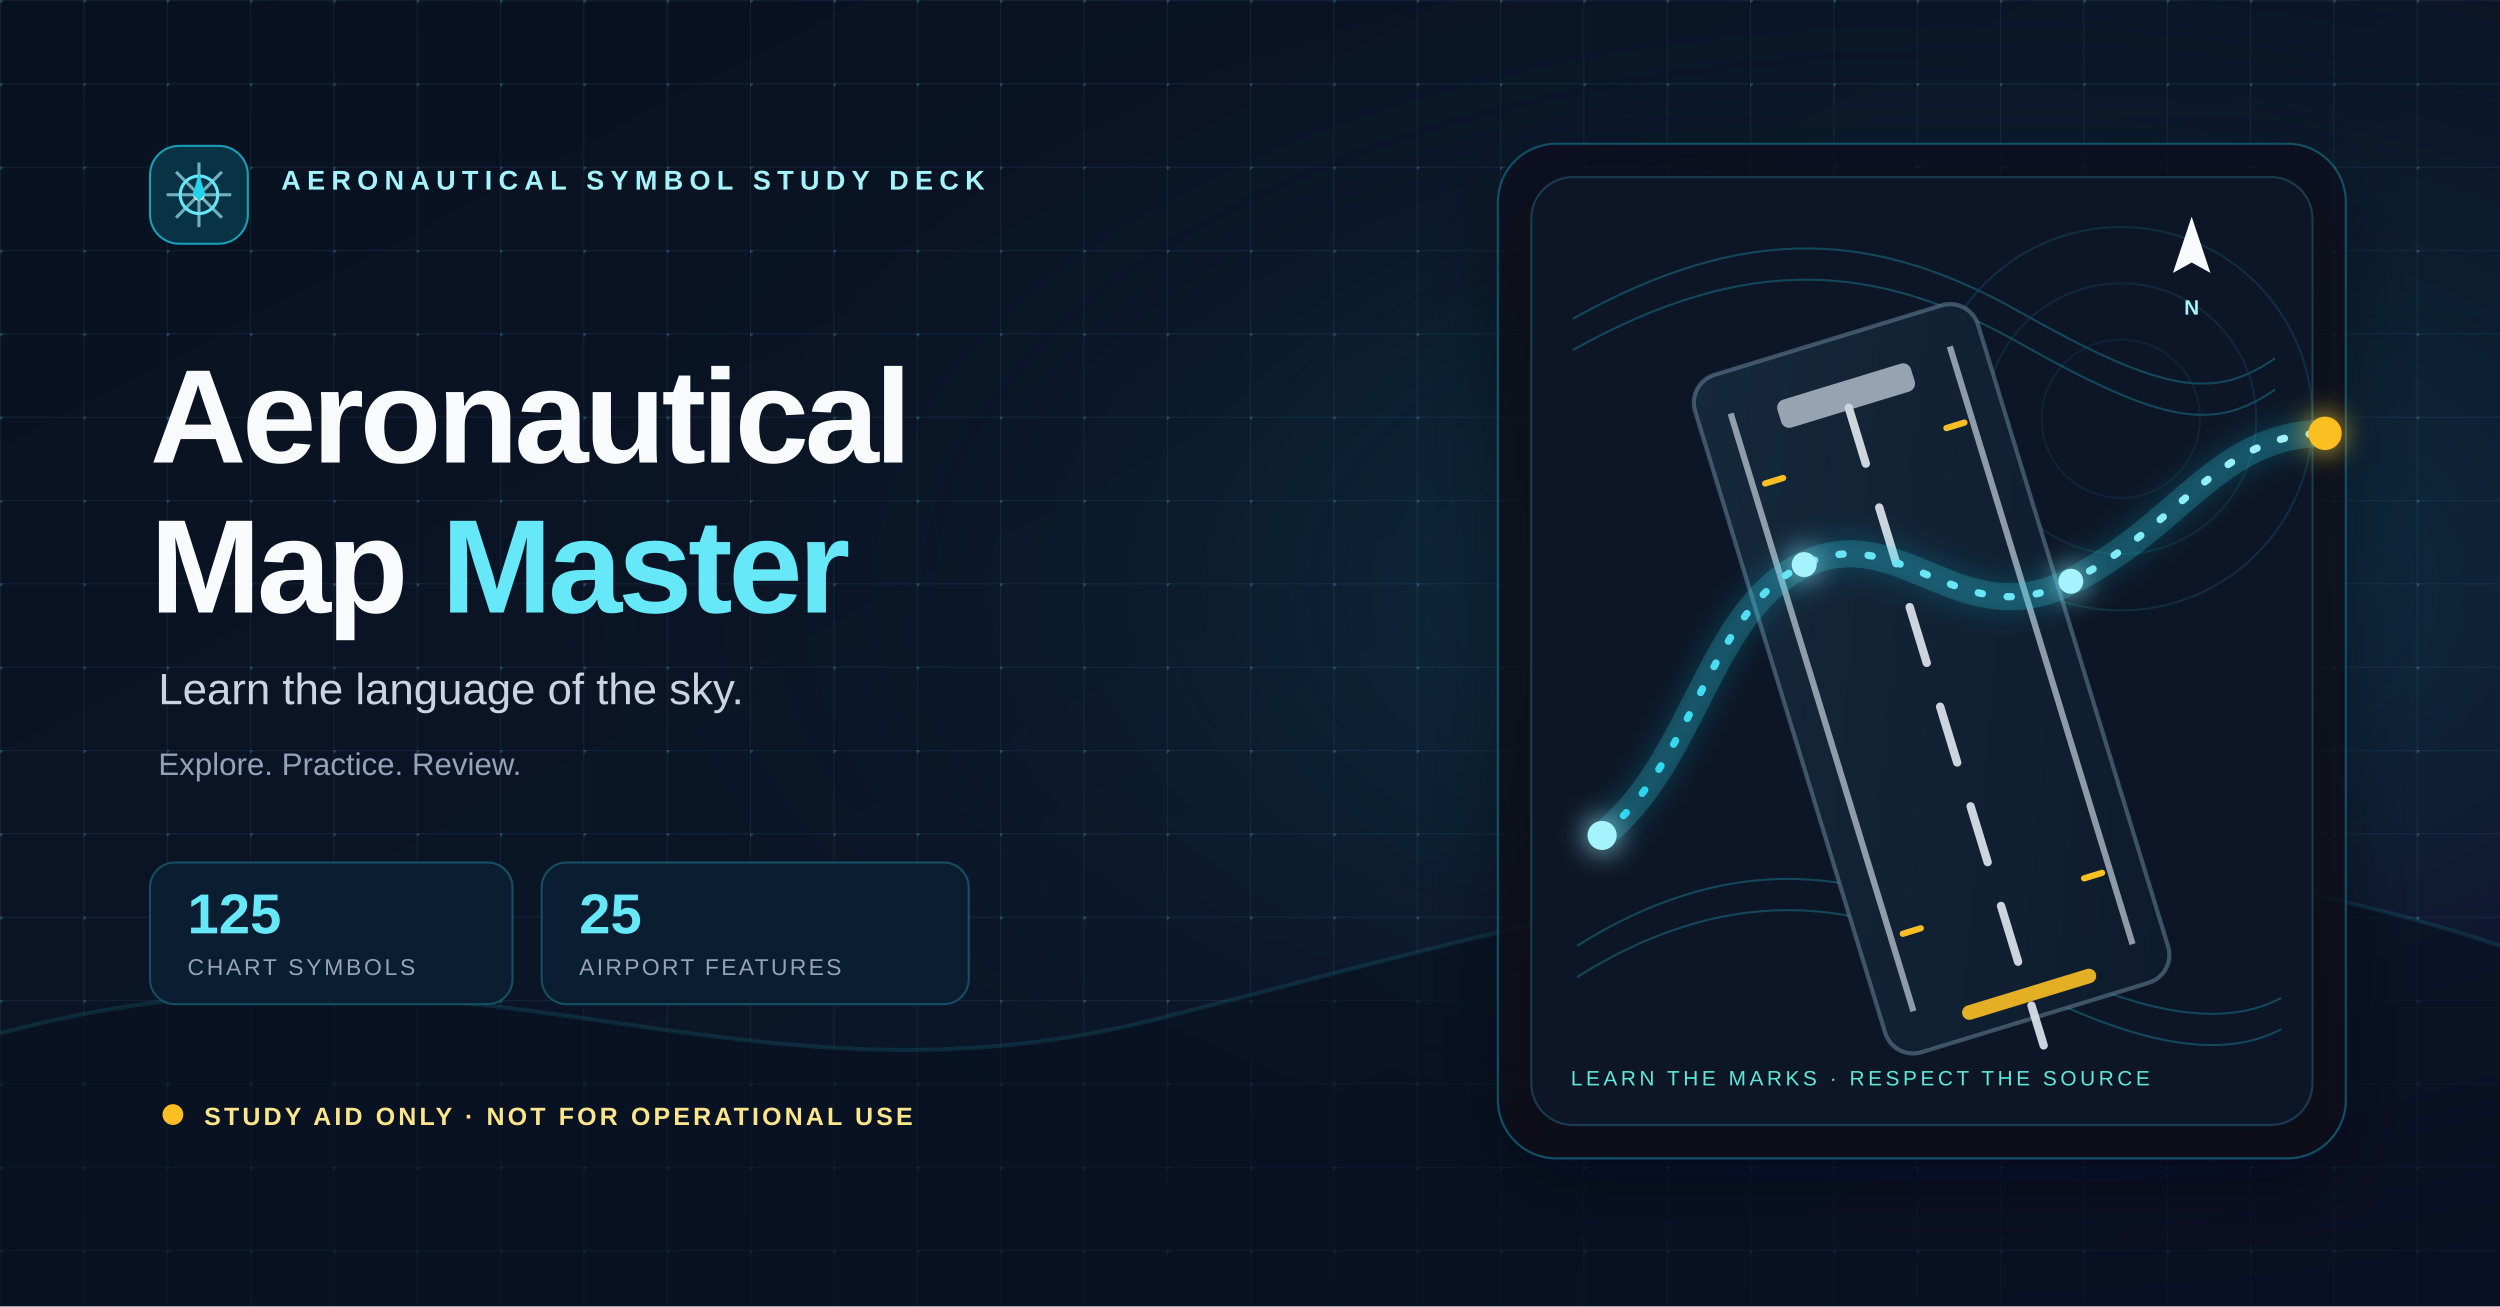
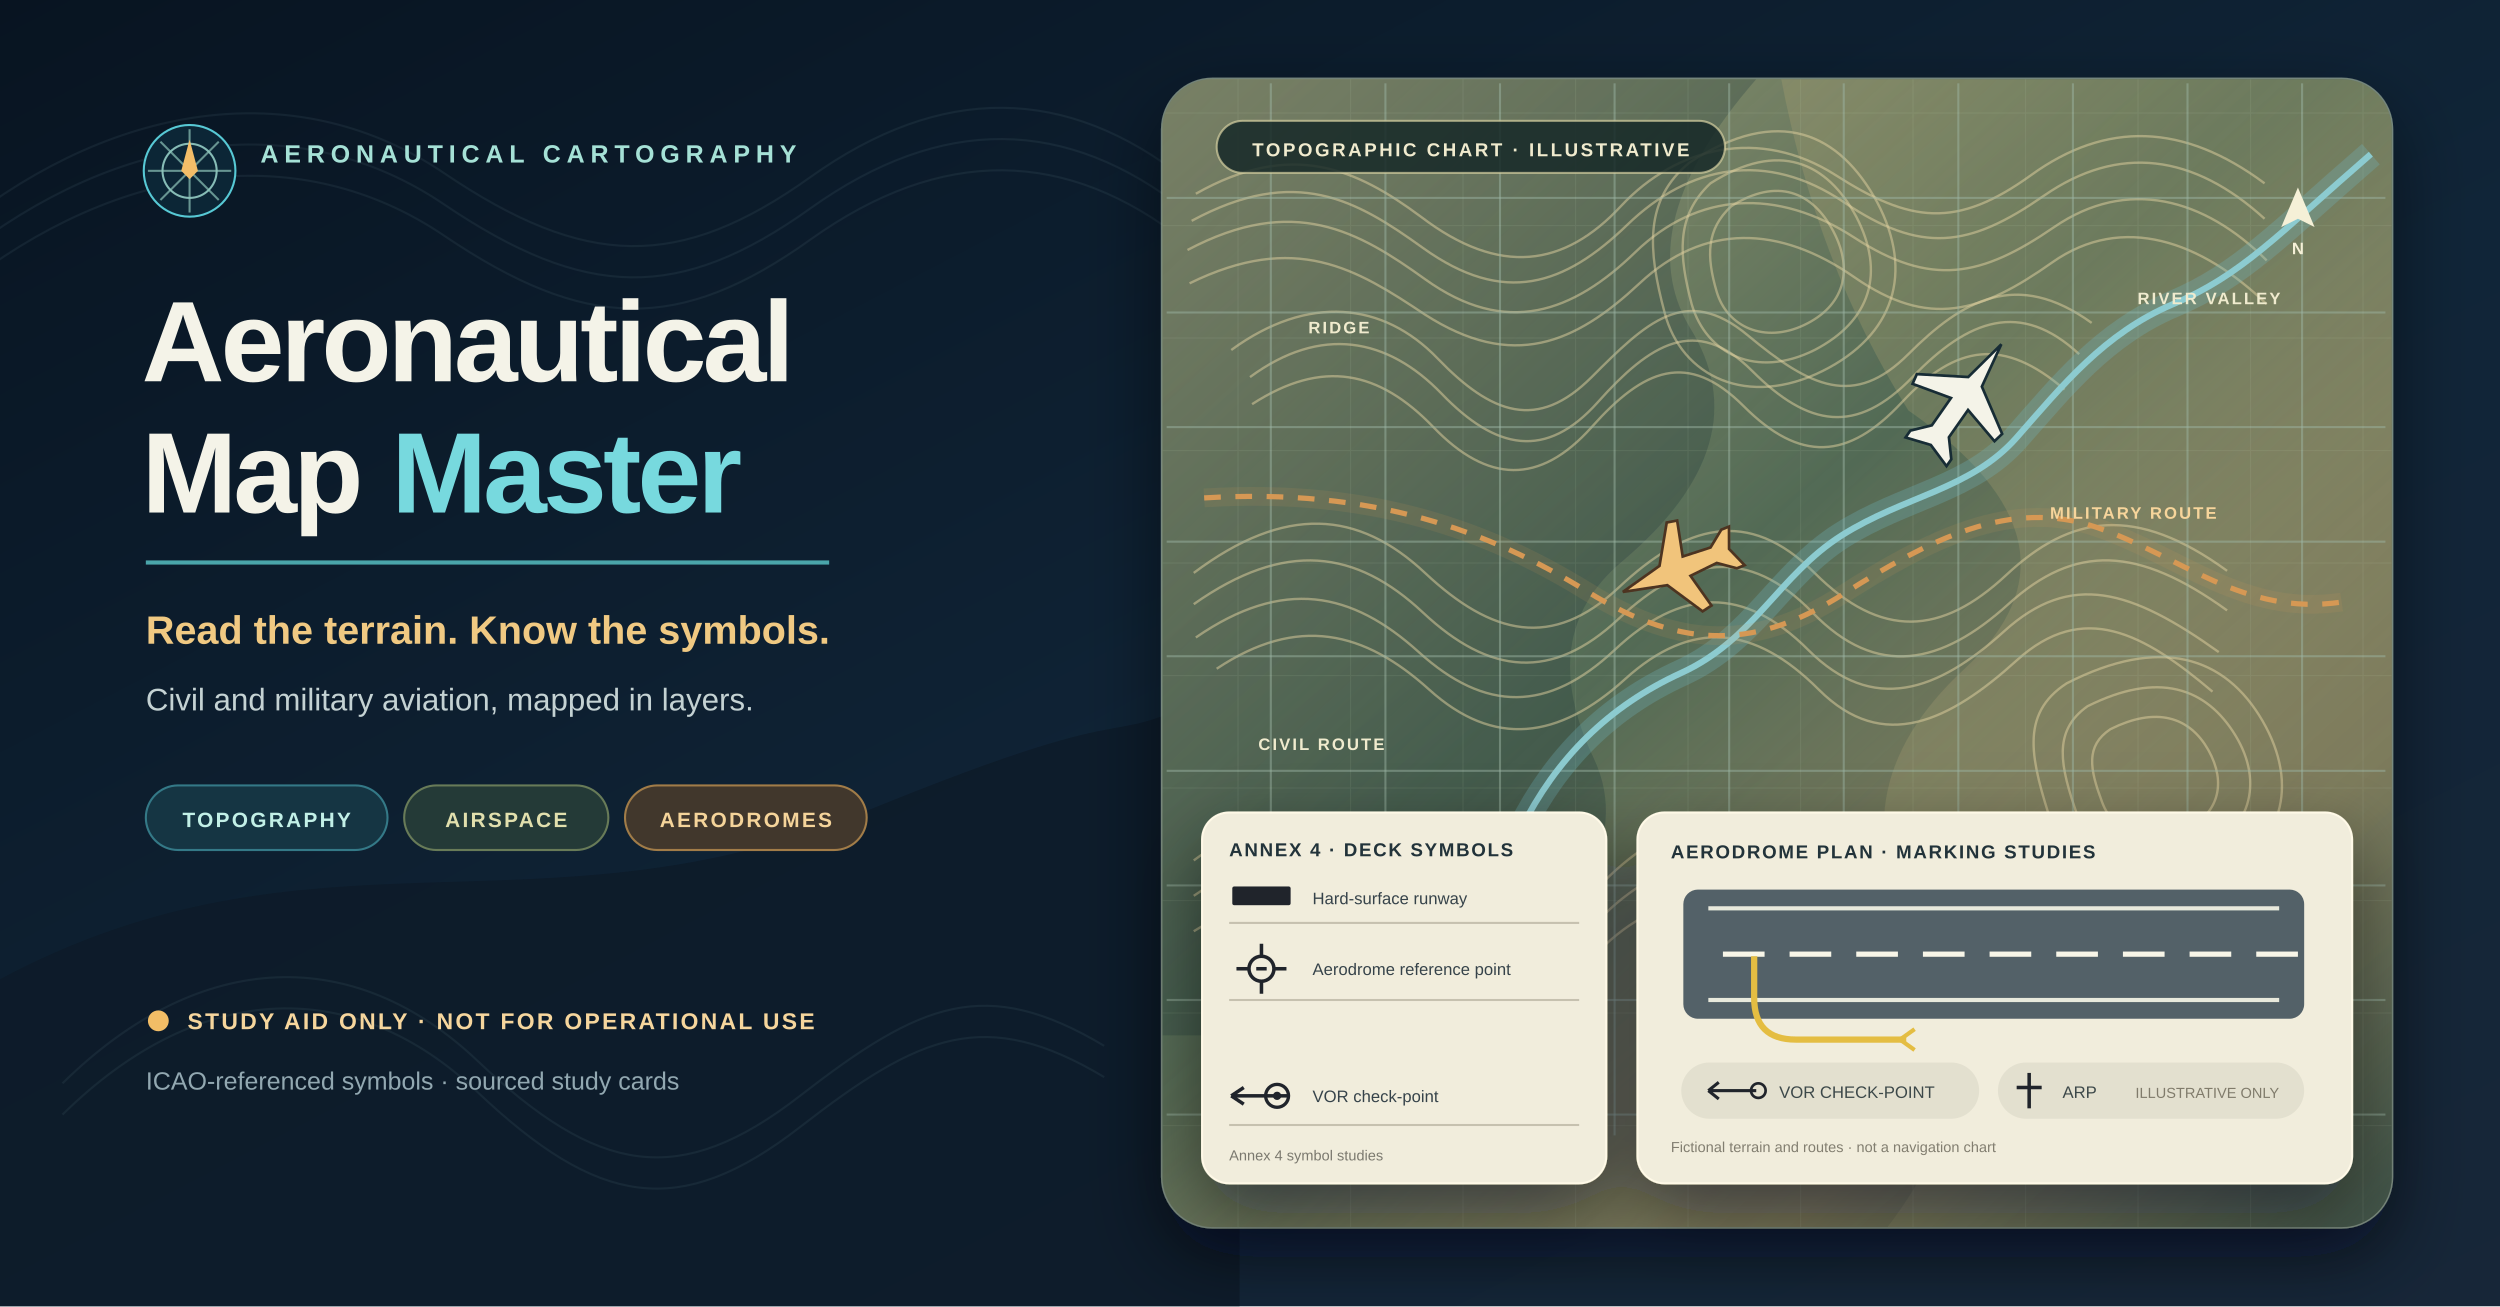
<svg xmlns="http://www.w3.org/2000/svg" width="1200" height="627" viewBox="0 0 1200 627" role="img" aria-labelledby="title description">
  <defs>
    <linearGradient id="background" x1="0" y1="0" x2="1" y2="1">
-       <stop offset="0" stop-color="#08111f" />
-       <stop offset=".58" stop-color="#0b1628" />
-       <stop offset="1" stop-color="#11102b" />
+       <stop offset="0" stop-color="#081421" />
+       <stop offset=".58" stop-color="#102538" />
+       <stop offset="1" stop-color="#172638" />
    </linearGradient>
-     <radialGradient id="glow" cx=".78" cy=".45" r=".58">
-       <stop offset="0" stop-color="#0e7490" stop-opacity=".38" />
-       <stop offset=".54" stop-color="#164e63" stop-opacity=".12" />
-       <stop offset="1" stop-color="#08111f" stop-opacity="0" />
-     </radialGradient>
-     <linearGradient id="route" x1="0" y1="1" x2="1" y2="0">
-       <stop offset="0" stop-color="#22d3ee" />
-       <stop offset="1" stop-color="#a5f3fc" />
+     <linearGradient id="terrain" x1=".1" y1="0" x2=".95" y2="1">
+       <stop offset="0" stop-color="#788264" />
+       <stop offset=".42" stop-color="#526a55" />
+       <stop offset=".78" stop-color="#7e7757" />
+       <stop offset="1" stop-color="#445c50" />
    </linearGradient>
-     <linearGradient id="runway" x1="0" y1="0" x2="1" y2="1">
-       <stop offset="0" stop-color="#16283c" />
-       <stop offset="1" stop-color="#0d1b2c" />
+     <linearGradient id="hillshade" x1="0" y1="0" x2="1" y2="1">
+       <stop offset="0" stop-color="#d4c393" stop-opacity=".28" />
+       <stop offset=".45" stop-color="#d4c393" stop-opacity="0" />
+       <stop offset="1" stop-color="#152e31" stop-opacity=".45" />
    </linearGradient>
-     <pattern id="grid" width="40" height="40" patternUnits="userSpaceOnUse">
-       <path d="M40 0H0V40" fill="none" stroke="#7dd3fc" stroke-opacity=".08" stroke-width="1" />
-       <circle cx="0" cy="0" r="1.5" fill="#67e8f9" fill-opacity=".2" />
+     <linearGradient id="routeCivil" x1="0" y1="1" x2="1" y2="0">
+       <stop offset="0" stop-color="#67e8f9" />
+       <stop offset="1" stop-color="#d9fbff" />
+     </linearGradient>
+     <pattern id="grid" width="54" height="54" patternUnits="userSpaceOnUse">
+       <path d="M54 0H0V54" fill="none" stroke="#d7e6c6" stroke-opacity=".24" stroke-width="1" />
    </pattern>
-     <filter id="softGlow" x="-80%" y="-80%" width="260%" height="260%">
-       <feGaussianBlur stdDeviation="7" result="blur" />
-       <feMerge>
-         <feMergeNode in="blur" />
-         <feMergeNode in="SourceGraphic" />
-       </feMerge>
-     </filter>
-     <filter id="shadow" x="-30%" y="-30%" width="160%" height="160%">
-       <feDropShadow dx="0" dy="14" stdDeviation="18" flood-color="#020617" flood-opacity=".45" />
+     <clipPath id="mapClip">
+       <rect x="558" y="38" width="590" height="551" rx="24" />
+     </clipPath>
+     <filter id="shadow" x="-25%" y="-25%" width="150%" height="160%">
+       <feDropShadow dx="0" dy="14" stdDeviation="18" flood-color="#020617" flood-opacity=".5" />
    </filter>
  </defs>
  <rect width="1200" height="627" fill="url(#background)" />
-   <rect width="1200" height="627" fill="url(#glow)" />
-   <rect width="1200" height="627" fill="url(#grid)" />
-   <path d="M0 496C224 436 351 541 556 489s400-117 644-35v173H0z" fill="#08111f" fill-opacity=".62" />
-   <path d="M0 496C224 436 351 541 556 489s400-117 644-35" fill="none" stroke="#22d3ee" stroke-opacity=".12" stroke-width="2" />
-   <g transform="translate(72 70)">
-     <rect width="47" height="47" rx="14" fill="#083344" stroke="#22d3ee" stroke-opacity=".7" />
-     <path d="M23.5 8v31M8 23.5h31M12.5 12.5l22 22m0-22-22 22" fill="none" stroke="#a5f3fc" stroke-width="1.5" stroke-opacity=".65" />
-     <circle cx="23.5" cy="23.5" r="9" fill="none" stroke="#67e8f9" stroke-width="1.5" />
-     <circle cx="23.5" cy="23.5" r="2.8" fill="#f0fdfa" />
-     <path d="m23.5 13 3 10.5-3 3-3-3z" fill="#22d3ee" />
+   <path d="M0 470C150 390 260 453 414 390s104-23 181-64v301H0z" fill="#0c1a28" opacity=".8" />
+   <g fill="none" stroke="#6b8791" stroke-opacity=".12">
+     <path d="M-20 109c78-62 165-72 233-26s113 47 176 2 123-44 180 1" />
+     <path d="M-20 124c78-62 165-72 233-26s113 47 176 2 123-44 180 1" />
+     <path d="M-20 139c78-62 165-72 233-26s113 47 176 2 123-44 180 1" />
+     <path d="M30 520c67-66 141-66 199-11s97 62 155 17 89-58 146-24" />
+     <path d="M30 535c67-66 141-66 199-11s97 62 155 17 89-58 146-24" />
  </g>
-   <text x="135" y="91" fill="#a5f3fc" font-family="Arial, Helvetica, sans-serif" font-size="13" font-weight="700" letter-spacing="3">AERONAUTICAL SYMBOL STUDY DECK</text>
-   <text x="72" y="222" fill="#f8fafc" font-family="Arial, Helvetica, sans-serif" font-size="64" font-weight="700" letter-spacing="-2">Aeronautical</text>
-   <text x="72" y="294" fill="#f8fafc" font-family="Arial, Helvetica, sans-serif" font-size="64" font-weight="700" letter-spacing="-2">Map <tspan fill="#67e8f9">Master</tspan>
+   <g transform="translate(68 59)">
+     <circle cx="23" cy="23" r="22" fill="#0c2636" stroke="#57c9d5" />
+     <circle cx="23" cy="23" r="13" fill="none" stroke="#a5e1d6" stroke-opacity=".8" />
+     <path d="M23 3v40M3 23h40M9 9l28 28M37 9 9 37" stroke="#8dc5ba" stroke-opacity=".7" />
+     <path d="m23 8 4 15-4 4-4-4z" fill="#f3bd68" />
+   </g>
+   <text x="125" y="78" fill="#a5e1d6" font-family="Arial, Helvetica, sans-serif" font-size="12" font-weight="700" letter-spacing="2.8">AERONAUTICAL CARTOGRAPHY</text>
+   <text x="68" y="183" fill="#f4f3e8" font-family="Arial, Helvetica, sans-serif" font-size="55" font-weight="700" letter-spacing="-1.8">Aeronautical</text>
+   <text x="68" y="246" fill="#f4f3e8" font-family="Arial, Helvetica, sans-serif" font-size="55" font-weight="700" letter-spacing="-1.8">Map <tspan fill="#77d9de">Master</tspan>
  </text>
-   <text x="76" y="338" fill="#cbd5e1" font-family="Arial, Helvetica, sans-serif" font-size="21">Learn the language of the sky.</text>
-   <text x="76" y="372" fill="#94a3b8" font-family="Arial, Helvetica, sans-serif" font-size="15">Explore. Practice. Review.</text>
-   <g transform="translate(72 414)">
-     <rect width="174" height="68" rx="12" fill="#0b1d30" stroke="#164e63" />
-     <text x="18" y="34" fill="#67e8f9" font-family="Arial, Helvetica, sans-serif" font-size="27" font-weight="700">125</text>
-     <text x="18" y="54" fill="#94a3b8" font-family="Arial, Helvetica, sans-serif" font-size="11" letter-spacing="1.3">CHART SYMBOLS</text>
+   <path d="M70 270h328" stroke="#4aa5aa" stroke-width="2" />
+   <text x="70" y="309" fill="#f0c982" font-family="Arial, Helvetica, sans-serif" font-size="19" font-weight="700">Read the terrain. Know the symbols.</text>
+   <text x="70" y="341" fill="#c4d2d3" font-family="Arial, Helvetica, sans-serif" font-size="15">Civil and military aviation, mapped in layers.</text>
+   <g transform="translate(70 377)">
+     <rect width="116" height="31" rx="15.5" fill="#153543" stroke="#347987" />
+     <text x="58" y="20" text-anchor="middle" fill="#c2f0e7" font-family="Arial, Helvetica, sans-serif" font-size="10" font-weight="700" letter-spacing="1.1">TOPOGRAPHY</text>
  </g>
-   <g transform="translate(260 414)">
-     <rect width="205" height="68" rx="12" fill="#0b1d30" stroke="#164e63" />
-     <text x="18" y="34" fill="#67e8f9" font-family="Arial, Helvetica, sans-serif" font-size="27" font-weight="700">25</text>
-     <text x="18" y="54" fill="#94a3b8" font-family="Arial, Helvetica, sans-serif" font-size="11" letter-spacing="1.1">AIRPORT FEATURES</text>
+   <g transform="translate(194 377)">
+     <rect width="98" height="31" rx="15.5" fill="#243a37" stroke="#687b58" />
+     <text x="49" y="20" text-anchor="middle" fill="#e1dfad" font-family="Arial, Helvetica, sans-serif" font-size="10" font-weight="700" letter-spacing="1.1">AIRSPACE</text>
  </g>
-   <g transform="translate(76 535)">
-     <circle cx="7" cy="0" r="5" fill="#fbbf24" />
-     <text x="22" y="5" fill="#fde68a" font-family="Arial, Helvetica, sans-serif" font-size="12" font-weight="700" letter-spacing="1.5">STUDY AID ONLY · NOT FOR OPERATIONAL USE</text>
+   <g transform="translate(300 377)">
+     <rect width="116" height="31" rx="15.5" fill="#41372c" stroke="#a17c48" />
+     <text x="58" y="20" text-anchor="middle" fill="#f5d49a" font-family="Arial, Helvetica, sans-serif" font-size="10" font-weight="700" letter-spacing="1.1">AERODROMES</text>
+   </g>
+   <g transform="translate(70 484)">
+     <circle cx="6" cy="6" r="5" fill="#f2bd66" />
+     <text x="20" y="10" fill="#f6d69d" font-family="Arial, Helvetica, sans-serif" font-size="11" font-weight="700" letter-spacing="1.1">STUDY AID ONLY · NOT FOR OPERATIONAL USE</text>
+     <text x="0" y="39" fill="#92a8b1" font-family="Arial, Helvetica, sans-serif" font-size="12">ICAO-referenced symbols · sourced study cards</text>
  </g>
  <g filter="url(#shadow)">
-     <rect x="719" y="69" width="407" height="487" rx="28" fill="#07111f" fill-opacity=".75" stroke="#155e75" stroke-opacity=".8" />
-     <rect x="735" y="85" width="375" height="455" rx="20" fill="#0b1828" stroke="#1e3a50" />
+     <rect x="558" y="38" width="590" height="551" rx="24" fill="#101b25" stroke="#a8b8a0" stroke-opacity=".65" stroke-width="1.5" />
  </g>
-   <g opacity=".68" fill="none" stroke="#155e75">
-     <path d="M755 153c84-47 146-42 215-3s93 42 122 22" />
-     <path d="M755 168c84-47 146-42 215-3s93 42 122 22" />
-     <path d="M757 454c70-44 133-40 196-5s110 47 142 30" />
-     <path d="M757 469c70-44 133-40 196-5s110 47 142 30" />
-     <circle cx="1018" cy="201" r="92" stroke-opacity=".48" />
-     <circle cx="1018" cy="201" r="65" stroke-opacity=".38" />
-     <circle cx="1018" cy="201" r="38" stroke-opacity=".28" />
+   <g clip-path="url(#mapClip)">
+     <rect x="558" y="38" width="590" height="551" fill="url(#terrain)" />
+     <path d="M558 38h285q-61 70-32 119 35 56-33 113-41 35-13 94t-78 133H558z" fill="#364f46" opacity=".55" />
+     <path d="M855 38h293v551H906q56-73 16-137-44-71 21-131t-27-124q-44-70-61-159Z" fill="#a19a6c" opacity=".33" />
+     <path d="M558 38h590v551H558z" fill="url(#hillshade)" />
+     <g fill="none" stroke="#e2d3a0" stroke-opacity=".5" stroke-width="1.15">
+       <path d="M574 93c46-26 77-12 108 11 38 29 69 24 96-5s67-38 103-15 58 26 94 0 73-25 112 4" />
+       <path d="M572 106c50-27 79-10 111 13 39 28 68 18 98-11s67-36 104-11 60 22 96-3 72-20 106 11" />
+       <path d="M570 120c51-27 82-9 114 14 39 28 71 16 101-13s68-31 105-7 61 19 96-5 72-14 102 16" />
+       <path d="M571 136c51-25 80-7 113 15 42 27 72 14 103-15s67-28 103-3 61 17 95-7 72-10 103 20" />
+       <path d="M591 168c37-27 73-23 99 4s48 35 74 9 45-45 75-20 51 35 77 9 52-41 88-15" />
+       <path d="M600 181c34-25 66-19 92 8s50 32 75 4 47-42 74-15 50 31 77 3 52-37 80-11" />
+       <path d="M601 194c34-22 61-16 87 11s51 28 76 0 46-37 73-10 50 26 76-2 49-31 78-6" />
+       <path d="M573 275c44-33 79-30 111 0s61 37 93 7 62-39 94-7 61 30 92 1 62-34 106-2" />
+       <path d="M573 290c44-31 78-26 110 4s62 33 94 3 62-35 93-3 62 25 94-4 62-28 105 3" />
+       <path d="M574 306c42-29 75-22 107 7s62 29 94-1 62-31 93 0 62 20 94-9 61-20 103 10" />
+       <path d="M584 321c39-26 71-18 102 10s62 24 94-5 62-26 93 5 63 15 95-14 61-13 94 15" />
+       <path d="M573 413c39-29 73-22 104 8s62 33 93 2 62-37 94-5 62 28 94-3 63-28 104 3" />
+       <path d="M573 430c39-27 72-17 103 12s62 28 94-3 63-31 94 1 62 22 94-9 63-18 104 11" />
+       <path d="M573 447c40-25 70-12 102 15s62 23 95-8 63-24 94 7 63 16 95-15 62-7 102 20" />
+       <path d="M811 78c43-28 72-14 90 19 18 34 8 64-26 81-36 18-68 3-76-28-8-30-10-54 12-72Z" />
+       <path d="M821 88c33-21 56-10 70 16 14 27 7 50-20 64-28 14-52 2-59-22-6-23-8-42 9-58Z" />
+       <path d="M831 99c22-14 39-7 49 12s5 36-14 45-37 1-42-16-5-30 7-41Z" />
+       <path d="M992 328c45-23 76-13 94 18s10 61-24 77-67 4-77-27-16-53 7-68Z" />
+       <path d="M1002 339c34-17 57-9 71 14s7 46-18 58-50 3-58-20-12-40 5-52Z" />
+       <path d="M1013 350c22-11 38-6 47 10s5 31-12 39-33 2-39-14-8-27 4-35Z" />
+     </g>
+     <g fill="none" stroke="#9eb8a7" stroke-opacity=".47" stroke-width="1">
+       <path d="M610 40v505M665 40v505M720 40v505M775 40v505M830 40v505M885 40v505M940 40v505M995 40v505M1050 40v505M1105 40v505" />
+       <path d="M560 95h585M560 150h585M560 205h585M560 260h585M560 315h585M560 370h585M560 425h585M560 480h585M560 535h585" />
+     </g>
+     <rect x="558" y="38" width="590" height="551" fill="url(#grid)" opacity=".34" />
+     <path d="M1138 74c-45 39-62 58-95 72s-53 39-75 64-54 28-84 47-42 50-77 66-60 41-77 75-51 49-77 93" fill="none" stroke="#70b7c1" stroke-width="13" stroke-opacity=".28" />
+     <path d="M1138 74c-45 39-62 58-95 72s-53 39-75 64-54 28-84 47-42 50-77 66-60 41-77 75-51 49-77 93" fill="none" stroke="#8ccbd0" stroke-width="3" />
+     <path d="M578 239c81-5 137 16 184 45s82 27 123 1 80-46 121-32 71 43 118 36" fill="none" stroke="#d69854" stroke-width="2.5" stroke-dasharray="8 7" />
+     <path d="M578 239c81-5 137 16 184 45s82 27 123 1 80-46 121-32 71 43 118 36" fill="none" stroke="#d69854" stroke-width="9" stroke-opacity=".12" />
+     <g transform="translate(944 189) rotate(35)" fill="#f4f3e8" stroke="#172c35" stroke-width="1.3">
+       <path d="M0-29 4-7 25 6 24 11 5 6 5 22 12 30 12 34 0 30-12 34-12 30-5 22-5 6-24 11-25 6-4-7Z" />
+     </g>
+     <g transform="translate(804 274) rotate(-112)" fill="#f1c47b" stroke="#4d3421" stroke-width="1.3">
+       <path d="M0-27 5-6 23 5 22 10 5 6 4 20 10 28 10 32 0 28-10 32-10 28-4 20-5 6-22 10-23 5-5-6Z" />
+     </g>
+     <g transform="translate(584 58)">
+       <rect width="244" height="25" rx="12.5" fill="#162927" fill-opacity=".85" stroke="#d6d1a2" stroke-opacity=".7" />
+       <text x="122" y="17" text-anchor="middle" fill="#f0ebce" font-family="Arial, Helvetica, sans-serif" font-size="9" font-weight="700" letter-spacing="1.2">TOPOGRAPHIC CHART · ILLUSTRATIVE</text>
+     </g>
+     <g transform="translate(1095 90)">
+       <path d="M0 19 8 0l8 19-8-4z" fill="#f5f0d7" />
+       <text x="8" y="32" fill="#f5f0d7" text-anchor="middle" font-family="Arial, Helvetica, sans-serif" font-size="8" font-weight="700">N</text>
+     </g>
+     <text x="628" y="160" fill="#f0ebce" font-family="Arial, Helvetica, sans-serif" font-size="8" font-weight="700" letter-spacing="1">RIDGE</text>
+     <text x="1026" y="146" fill="#f0ebce" font-family="Arial, Helvetica, sans-serif" font-size="8" font-weight="700" letter-spacing="1">RIVER VALLEY</text>
+     <text x="604" y="360" fill="#f0ebce" font-family="Arial, Helvetica, sans-serif" font-size="8" font-weight="700" letter-spacing="1">CIVIL ROUTE</text>
+     <text x="984" y="249" fill="#f7d59b" font-family="Arial, Helvetica, sans-serif" font-size="8" font-weight="700" letter-spacing="1">MILITARY ROUTE</text>
  </g>
-   <g transform="rotate(-17 926 322)">
-     <rect x="855" y="156" width="142" height="340" rx="14" fill="url(#runway)" stroke="#66839b" stroke-opacity=".55" stroke-width="2" />
-     <path d="M871 176v300M981 176v300" stroke="#cbd5e1" stroke-opacity=".68" stroke-width="3" />
-     <path d="M926 190v28m0 22v28m0 22v28m0 22v28m0 22v28m0 22v28m0 22v20" stroke="#e2e8f0" stroke-opacity=".9" stroke-width="4" stroke-linecap="round" />
-     <path d="M886 213h-9m100 0h-9M886 439h-9m100 0h-9" stroke="#fbbf24" stroke-width="3" stroke-linecap="round" />
-     <rect x="893" y="177" width="67" height="14" rx="4" fill="#cbd5e1" fill-opacity=".72" />
-     <rect x="893" y="481" width="67" height="7" rx="3.5" fill="#fbbf24" fill-opacity=".9" />
+   <g filter="url(#shadow)">
+     <rect x="577" y="390" width="194" height="178" rx="13" fill="#f1eddc" stroke="#fff9e7" stroke-width="1" />
+     <rect x="786" y="390" width="343" height="178" rx="13" fill="#f1eddc" stroke="#fff9e7" stroke-width="1" />
  </g>
-   <path d="M769 401C814 365 820 293 866 271s75 35 128 8 71-71 122-71" fill="none" stroke="#22d3ee" stroke-opacity=".22" stroke-width="13" filter="url(#softGlow)" />
-   <path d="M769 401C814 365 820 293 866 271s75 35 128 8 71-71 122-71" fill="none" stroke="url(#route)" stroke-width="3.5" stroke-dasharray="2 12" stroke-linecap="round" />
-   <g filter="url(#softGlow)">
-     <circle cx="769" cy="401" r="7" fill="#a5f3fc" />
-     <circle cx="866" cy="271" r="6" fill="#a5f3fc" />
-     <circle cx="994" cy="279" r="6" fill="#a5f3fc" />
-     <circle cx="1116" cy="208" r="8" fill="#fbbf24" />
+   <text x="590" y="411" fill="#22333a" font-family="Arial, Helvetica, sans-serif" font-size="9" font-weight="700" letter-spacing=".8">ANNEX 4 · DECK SYMBOLS</text>
+   <g fill="#20242b" stroke="#20242b">
+     <rect x="592" y="426" width="27" height="8" rx=".3" />
+     <circle cx="605.5" cy="465" r="6" fill="none" stroke-width="1.7" />
+     <path d="M605.5 453v6m0 12v6m-12-12h6m12 0h6M603 465h5" fill="none" stroke-width="1.7" />
+     <path d="M591 526h28m-28 0 6-4m-6 4 6 4" fill="none" stroke-width="1.7" />
+     <circle cx="613" cy="526" r="5.5" fill="none" stroke-width="1.6" />
+     <circle cx="613" cy="526" r="1.5" />
  </g>
-   <g transform="translate(1043 104)">
-     <path d="M0 27 9 0l9 27-9-5z" fill="#f8fafc" />
-     <text x="9" y="47" fill="#a5f3fc" font-family="Arial, Helvetica, sans-serif" font-size="10" font-weight="700" text-anchor="middle" letter-spacing="1">N</text>
+   <text x="630" y="434" fill="#36434a" font-family="Arial, Helvetica, sans-serif" font-size="8">Hard-surface runway</text>
+   <text x="630" y="468" fill="#36434a" font-family="Arial, Helvetica, sans-serif" font-size="8">Aerodrome reference point</text>
+   <text x="630" y="529" fill="#36434a" font-family="Arial, Helvetica, sans-serif" font-size="8">VOR check-point</text>
+   <path d="M590 443h168M590 480h168M590 540h168" stroke="#c6c1af" />
+   <text x="590" y="557" fill="#7a786e" font-family="Arial, Helvetica, sans-serif" font-size="7">Annex 4 symbol studies</text>
+   <text x="802" y="412" fill="#22333a" font-family="Arial, Helvetica, sans-serif" font-size="9" font-weight="700" letter-spacing=".8">AERODROME PLAN · MARKING STUDIES</text>
+   <rect x="808" y="427" width="298" height="62" rx="7" fill="#536168" />
+   <path d="M820 436h274M820 480h274" stroke="#e8e9dc" stroke-width="2" />
+   <path d="M827 458h20m12 0h20m12 0h20m12 0h20m12 0h20m12 0h20m12 0h20m12 0h20m12 0h20" stroke="#f8f6e8" stroke-width="2.5" />
+   <path d="M842 459v20q0 20 20 20h53" fill="none" stroke="#e4bd42" stroke-width="3" />
+   <path d="m912 499 7-5m-7 5 7 5" fill="none" stroke="#e4bd42" stroke-width="2" />
+   <g transform="translate(807 510)">
+     <rect width="143" height="27" rx="13.5" fill="#e3e0cf" />
+     <path d="M13 13.5h23m-23 0 5-4m-5 4 5 4" fill="none" stroke="#20242b" stroke-width="1.5" />
+     <circle cx="37" cy="13.5" r="3.5" fill="none" stroke="#20242b" stroke-width="1.3" />
+     <text x="47" y="17" fill="#3c4849" font-family="Arial, Helvetica, sans-serif" font-size="8">VOR CHECK-POINT</text>
  </g>
-   <text x="754" y="521" fill="#5eead4" font-family="Arial, Helvetica, sans-serif" font-size="10" letter-spacing="1.7">LEARN THE MARKS · RESPECT THE SOURCE</text>
+   <g transform="translate(959 510)">
+     <rect width="147" height="27" rx="13.5" fill="#e3e0cf" />
+     <path d="M15 5v17m-6-10h12" stroke="#20242b" stroke-width="1.7" />
+     <text x="31" y="17" fill="#3c4849" font-family="Arial, Helvetica, sans-serif" font-size="8">ARP</text>
+     <text x="66" y="17" fill="#807b6b" font-family="Arial, Helvetica, sans-serif" font-size="7">ILLUSTRATIVE ONLY</text>
+   </g>
+   <text x="802" y="553" fill="#827e70" font-family="Arial, Helvetica, sans-serif" font-size="7">Fictional terrain and routes · not a navigation chart</text>
</svg>
